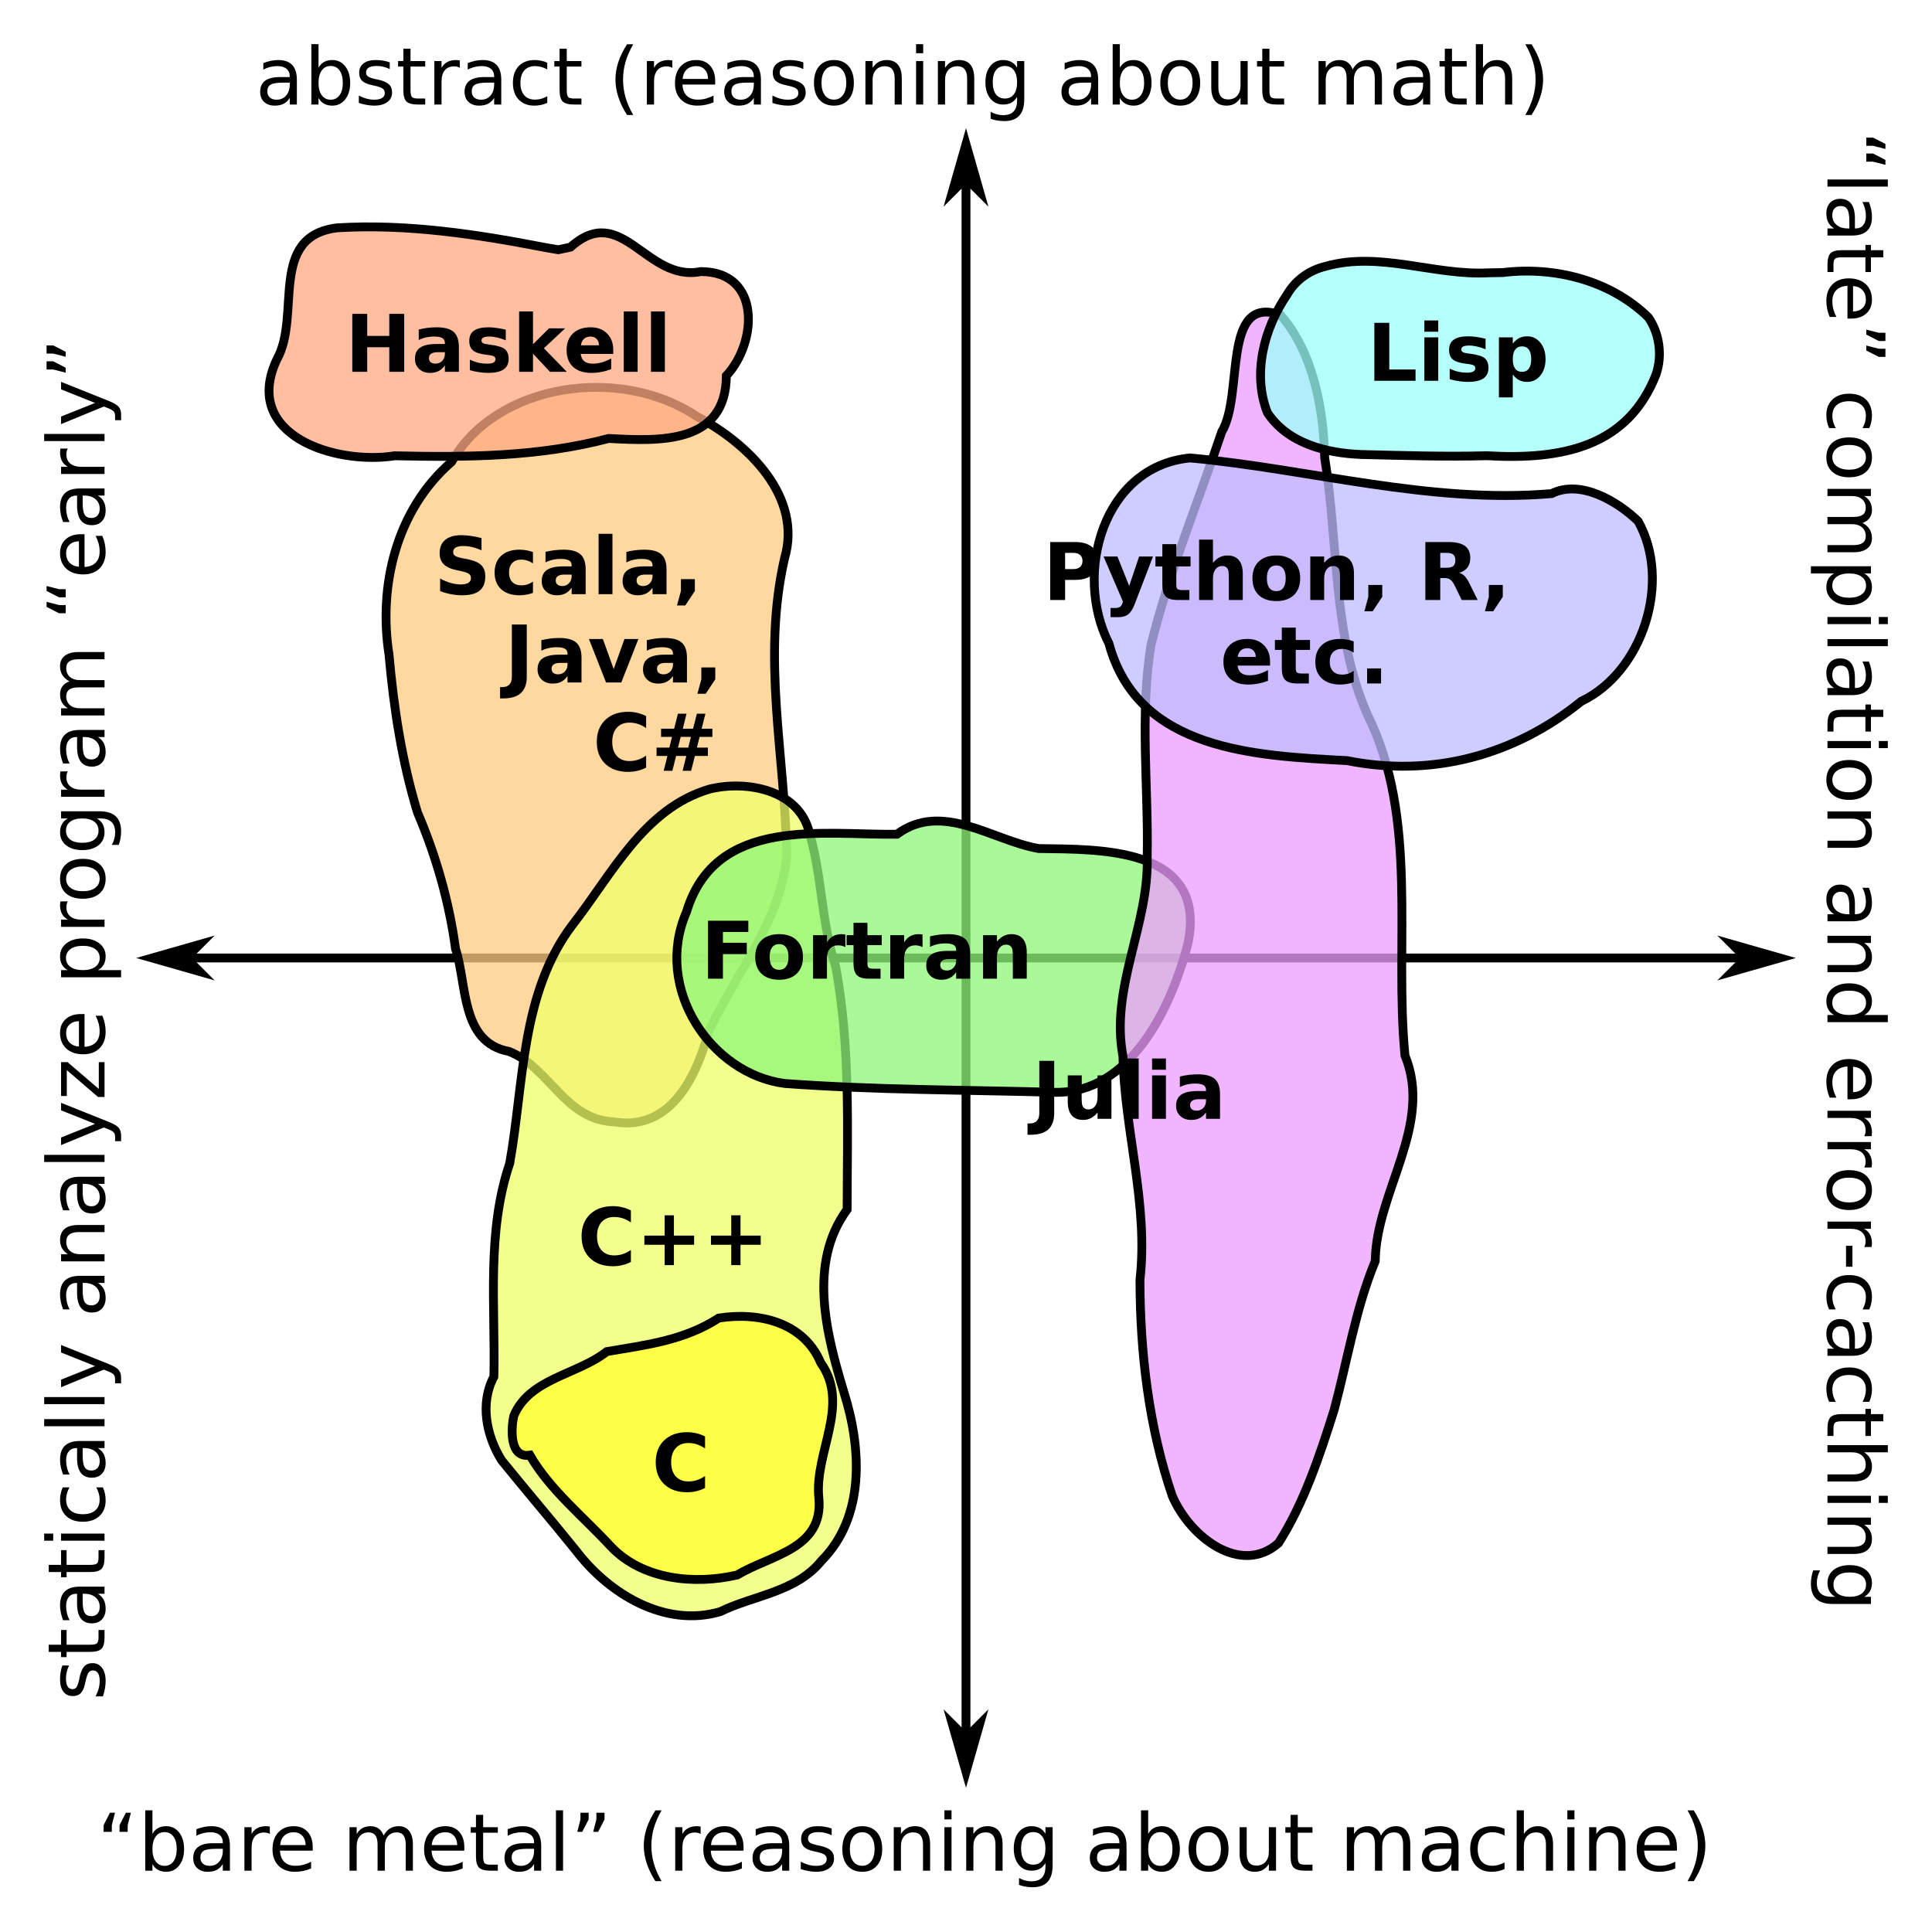
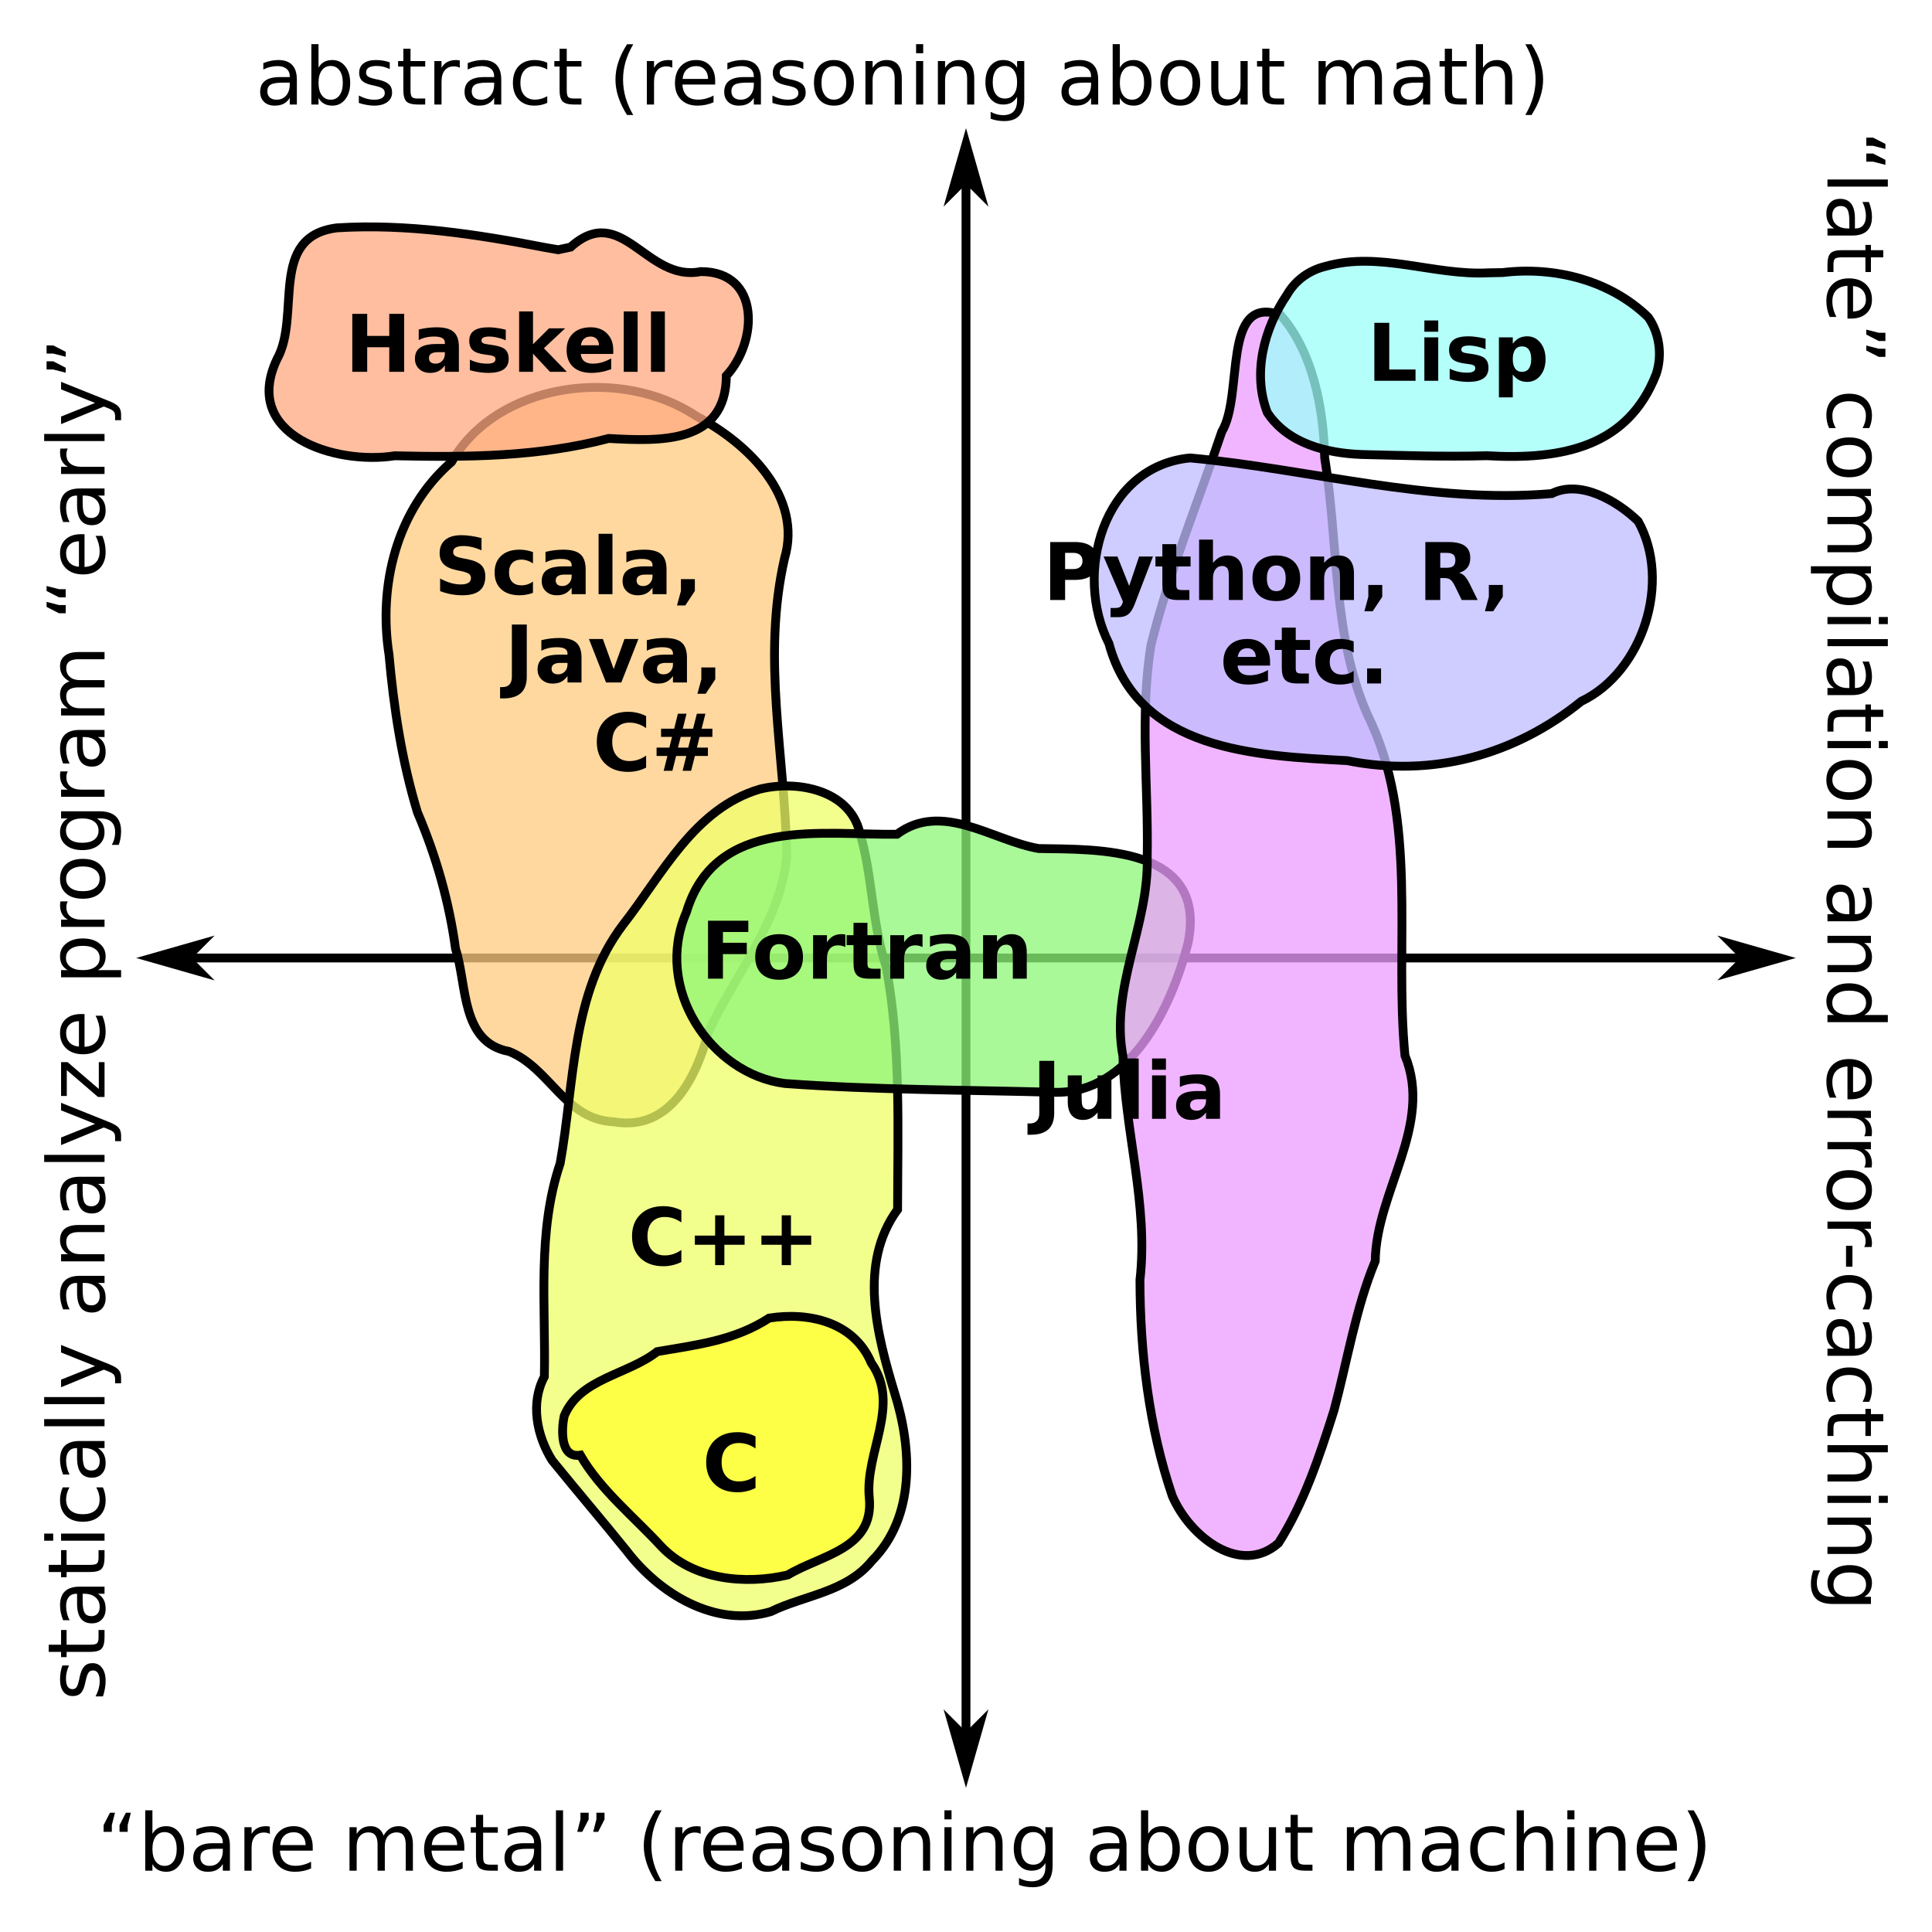
<svg xmlns="http://www.w3.org/2000/svg" width="437.561" height="437.42" id="svg2" version="1.1">
  <defs id="defs4">
    <marker orient="auto" refY="0" refX="0" id="Arrow1Mend" style="overflow:visible">
      <path id="path3772" d="M 0,0 L 5,-5 L -12.5,0 L 5,5 L 0,0 z" style="fill-rule:evenodd;stroke:#000000;stroke-width:1pt" transform="matrix(-0.4,0,0,-0.4,-4,0)" />
    </marker>
    <marker orient="auto" refY="0" refX="0" id="Arrow1Mstart" style="overflow:visible">
      <path id="path3769" d="M 0,0 L 5,-5 L -12.5,0 L 5,5 L 0,0 z" style="fill-rule:evenodd;stroke:#000000;stroke-width:1pt" transform="matrix(0.4,0,0,0.4,4,0)" />
    </marker>
  </defs>
  <g id="layer1" transform="translate(-131.2197,-235.3969)">
    <path style="color:#000000;fill:none;stroke:#000000;stroke-width:2;stroke-linecap:butt;stroke-linejoin:miter;stroke-miterlimit:4;stroke-opacity:1;stroke-dasharray:none;stroke-dashoffset:0;marker:none;marker-start:url(#Arrow1Mstart);marker-end:url(#Arrow1Mend);visibility:visible;display:inline;overflow:visible;enable-background:accumulate" d="M 350,268.362 L 350,636.362" id="path4389" />
    <path style="color:#000000;fill:none;stroke:#000000;stroke-width:2;stroke-linecap:butt;stroke-linejoin:miter;stroke-miterlimit:4;stroke-opacity:1;stroke-dasharray:none;stroke-dashoffset:0;marker:none;marker-start:url(#Arrow1Mstart);marker-end:url(#Arrow1Mend);visibility:visible;display:inline;overflow:visible;enable-background:accumulate" d="M 166,452.362 L 534,452.362" id="path4391" />
    <text xml:space="preserve" style="font-size:36px;font-style:normal;font-variant:normal;font-weight:normal;font-stretch:normal;text-align:center;line-height:105%;letter-spacing:0px;word-spacing:0px;text-anchor:middle;fill:#000000;fill-opacity:1;stroke:none;font-family:DejaVu Sans;-inkscape-font-specification:Sans" x="349.513" y="643.25" id="text4763">
      <tspan id="tspan4765" x="349.513" y="643.25" />
    </text>
    <text xml:space="preserve" style="font-size:18px;font-style:normal;font-variant:normal;font-weight:normal;font-stretch:normal;text-align:center;line-height:105%;letter-spacing:0px;word-spacing:0px;text-anchor:middle;fill:#000000;fill-opacity:1;stroke:none;font-family:DejaVu Sans;-inkscape-font-specification:Sans" x="348.503" y="642.24" id="text4767">
      <tspan id="tspan4769" x="348.503" y="642.24" />
    </text>
    <text xml:space="preserve" style="font-size:18px;font-style:normal;font-variant:normal;font-weight:normal;font-stretch:normal;text-align:center;line-height:105%;letter-spacing:0px;word-spacing:0px;text-anchor:middle;fill:#000000;fill-opacity:1;stroke:none;font-family:DejaVu Sans;-inkscape-font-specification:Sans" x="350.378" y="659.073" id="text4771">
      <tspan id="tspan4773" x="350.378" y="659.073">“bare metal” (reasoning about machine)</tspan>
    </text>
    <text xml:space="preserve" style="font-size:18px;font-style:normal;font-variant:normal;font-weight:normal;font-stretch:normal;text-align:center;line-height:105%;letter-spacing:0px;word-spacing:0px;text-anchor:middle;fill:#000000;fill-opacity:1;stroke:none;font-family:DejaVu Sans;-inkscape-font-specification:Sans" x="349.965" y="259.073" id="text4775">
      <tspan id="tspan4777" x="349.965" y="259.073">abstract (reasoning about math)</tspan>
    </text>
    <text xml:space="preserve" style="font-size:18px;font-style:normal;font-variant:normal;font-weight:normal;font-stretch:normal;text-align:center;line-height:105%;letter-spacing:0px;word-spacing:0px;text-anchor:middle;fill:#000000;fill-opacity:1;stroke:none;font-family:DejaVu Sans;-inkscape-font-specification:Sans" x="-451.984" y="154.896" id="text4779" transform="matrix(0,-1,1,0,0,0)">
      <tspan id="tspan4781" x="-451.984" y="154.896">statically analyze program “early”</tspan>
    </text>
    <g id="g4866" transform="translate(20,0)">
      <text transform="matrix(0,1,-1,0,0,0)" id="text4783" y="-525.104" x="452.687" style="font-size:18px;font-style:normal;font-variant:normal;font-weight:normal;font-stretch:normal;text-align:center;line-height:105%;letter-spacing:0px;word-spacing:0px;text-anchor:middle;fill:#000000;fill-opacity:1;stroke:none;font-family:DejaVu Sans;-inkscape-font-specification:Sans" xml:space="preserve">
        <tspan y="-525.104" x="452.687" id="tspan4785">“late” compilation and error-cacthing</tspan>
      </text>
    </g>
    <path style="color:#000000;fill:#ffcc81;fill-opacity:0.756;fill-rule:nonzero;stroke:#000000;stroke-width:2;stroke-linecap:butt;stroke-linejoin:miter;stroke-miterlimit:4;stroke-opacity:1;stroke-dasharray:none;stroke-dashoffset:0;marker:none;visibility:visible;display:inline;overflow:visible;enable-background:accumulate" d="M 219.325,383.671 C 216.905,368.225 220.849,350.978 233.504,339.987 C 243.754,322.064 271.711,318.128 288.931,329.645 C 300.947,335.969 312.962,348.039 308.909,361.833 C 303.711,384.518 308.986,406.295 309.406,429.086 C 308.277,443.715 297.606,456.192 291.674,469.116 C 289.157,478.578 283.369,491.712 270.299,489.479 C 259.068,489.006 255.855,477.275 246.51,473.53 C 235.52,471.503 237.041,458.389 234.393,450.303 C 232.955,439.67 230.006,429.308 225.762,419.37 C 222.223,407.729 220.399,395.703 219.325,383.671 z" id="path4936" />
    <text xml:space="preserve" style="font-size:18px;font-style:normal;font-variant:normal;font-weight:bold;font-stretch:normal;text-align:start;line-height:105%;letter-spacing:0px;word-spacing:0px;text-anchor:start;fill:#000000;fill-opacity:1;stroke:none;font-family:DejaVu Sans;-inkscape-font-specification:Sans Bold" x="229.492" y="369.964" id="text4793">
      <tspan id="tspan4795" x="229.492" y="369.964">Scala,</tspan>
    </text>
    <text id="text4799" y="389.964" x="245.492" style="font-size:18px;font-style:normal;font-variant:normal;font-weight:bold;font-stretch:normal;text-align:start;line-height:105%;letter-spacing:0px;word-spacing:0px;text-anchor:start;fill:#000000;fill-opacity:1;stroke:none;font-family:DejaVu Sans;-inkscape-font-specification:Sans Bold" xml:space="preserve">
      <tspan y="389.964" x="245.492" id="tspan4801">Java,</tspan>
    </text>
-     <path style="color:#000000;fill:#efff69;fill-opacity:0.756;stroke:#000000;stroke-width:2;stroke-linecap:butt;stroke-linejoin:miter;stroke-miterlimit:4;stroke-opacity:1;stroke-dasharray:none;stroke-dashoffset:0;marker:none;visibility:visible;display:inline;overflow:visible;enable-background:accumulate" d="M 243.077,547.185 C 243.422,531.054 241.395,514.47 246.658,498.879 C 249.924,480.633 249.132,460.338 260.874,444.852 C 269.785,433.48 276.971,418.535 291.88,414.121 C 300.249,412.045 312.107,414.238 314.49,423.844 C 317.456,433.795 317.199,444.416 320.481,454.296 C 323.851,472.438 323.109,490.971 323.077,509.328 C 314.12,521.572 318.397,537.626 322.4,550.882 C 326.326,563.347 327.194,578.908 317.255,588.897 C 311.443,596.031 301.992,596.665 294.333,600.408 C 281.804,604.084 269.154,596.384 261.728,586.646 C 256.173,579.748 250.387,573.002 244.833,566.138 C 241.368,560.587 239.862,553.201 243.077,547.185 z" id="path4944" />
+     <path style="color:#000000;fill:#efff69;fill-opacity:0.756;stroke:#000000;stroke-width:2;stroke-linecap:butt;stroke-linejoin:miter;stroke-miterlimit:4;stroke-opacity:1;stroke-dasharray:none;stroke-dashoffset:0;marker:none;visibility:visible;display:inline;overflow:visible;enable-background:accumulate" d="M 254.505,547.185 C 254.851,531.054 252.823,514.47 258.086,498.879 C 261.353,480.633 260.56,460.338 272.303,444.852 C 281.213,433.48 288.399,418.535 303.309,414.121 C 311.678,412.045 323.535,414.238 325.918,423.844 C 328.885,433.795 328.628,444.416 331.91,454.296 C 335.279,472.438 334.537,490.971 334.505,509.328 C 325.548,521.572 329.826,537.626 333.829,550.882 C 337.755,563.347 338.623,578.908 328.683,588.897 C 322.872,596.031 313.42,596.665 305.762,600.408 C 293.233,604.084 280.582,596.384 273.157,586.646 C 267.602,579.748 261.816,573.002 256.262,566.138 C 252.797,560.587 251.29,553.201 254.505,547.185 z" id="path4944" />
    <path style="color:#000000;fill:#8ff778;fill-opacity:0.756;fill-rule:nonzero;stroke:#000000;stroke-width:2;stroke-linecap:butt;stroke-linejoin:miter;stroke-miterlimit:4;stroke-opacity:1;stroke-dasharray:none;stroke-dashoffset:0;marker:none;visibility:visible;display:inline;overflow:visible;enable-background:accumulate" d="M 334.355,424.337 C 317.723,424.59 293.267,420.066 286.678,441.983 C 279.151,459.314 292.303,478.635 308.937,480.782 C 329.38,482.281 349.906,482.22 370.393,482.789 C 387.101,482.902 396.431,464.048 400.295,448.934 C 404.714,426.948 379.865,427.806 366.455,427.575 C 355.965,425.766 344.621,416.748 334.355,424.337 z" id="path4983" />
-     <text xml:space="preserve" style="font-size:18px;font-style:normal;font-variant:normal;font-weight:bold;font-stretch:normal;text-align:start;line-height:105%;letter-spacing:0px;word-spacing:0px;text-anchor:start;fill:#000000;fill-opacity:1;stroke:none;font-family:DejaVu Sans;-inkscape-font-specification:Sans Bold" x="262.044" y="521.926" id="text4805">
-       <tspan id="tspan4807" x="262.044" y="521.926">C++</tspan>
+     <text xml:space="preserve" style="font-size:18px;font-style:normal;font-variant:normal;font-weight:bold;font-stretch:normal;text-align:start;line-height:105%;letter-spacing:0px;word-spacing:0px;text-anchor:start;fill:#000000;fill-opacity:1;stroke:none;font-family:DejaVu Sans;-inkscape-font-specification:Sans Bold" x="273.472" y="521.926" id="text4805">
+       <tspan id="tspan4807" x="273.472" y="521.926">C++</tspan>
    </text>
    <path style="color:#000000;fill:#ffa981;fill-opacity:0.756;stroke:#000000;stroke-width:2;stroke-linecap:butt;stroke-linejoin:miter;stroke-miterlimit:4;stroke-opacity:1;stroke-dasharray:none;stroke-dashoffset:0;marker:none;visibility:visible;display:inline;overflow:visible;enable-background:accumulate" d="M 254.791,291.47 C 239.219,288.447 223.372,286.023 207.546,287 C 191.857,288.962 199.492,306.882 193.943,316.758 C 185.804,334.025 207.218,340.741 220.614,338.624 C 236.868,338.988 253.237,338.886 269.084,334.7 C 280.658,335.324 295.597,336.042 295.725,320.496 C 302.806,312.861 303.585,296.897 289.933,296.904 C 277.577,299.39 272.103,280.899 260.44,291.366 L 257.658,291.96 L 254.791,291.47 z" id="path4870" />
    <text id="text4817" y="319.602" x="209.353" style="font-size:18px;font-style:normal;font-variant:normal;font-weight:bold;font-stretch:normal;text-align:start;line-height:105%;letter-spacing:0px;word-spacing:0px;text-anchor:start;fill:#000000;fill-opacity:1;stroke:none;font-family:DejaVu Sans;-inkscape-font-specification:Sans Bold" xml:space="preserve">
      <tspan y="319.602" x="209.353" id="tspan4819">Haskell</tspan>
    </text>
    <text xml:space="preserve" style="font-size:18px;font-style:normal;font-variant:normal;font-weight:bold;font-stretch:normal;text-align:start;line-height:105%;letter-spacing:0px;word-spacing:0px;text-anchor:start;fill:#000000;fill-opacity:1;stroke:none;font-family:DejaVu Sans;-inkscape-font-specification:Sans Bold" x="265.492" y="409.964" id="text4971">
      <tspan id="tspan4973" x="265.492" y="409.964">C#</tspan>
    </text>
    <text xml:space="preserve" style="font-size:18px;font-style:normal;font-variant:normal;font-weight:bold;font-stretch:normal;text-align:center;line-height:105%;letter-spacing:0px;word-spacing:0px;text-anchor:middle;fill:#000000;fill-opacity:1;stroke:none;font-family:DejaVu Sans;-inkscape-font-specification:Sans Bold" x="343.209" y="457.042" id="text4979">
      <tspan id="tspan4981" x="343.209" y="457.042">Fortran</tspan>
    </text>
    <path style="color:#000000;fill:#ec9eff;fill-opacity:0.756;fill-rule:nonzero;stroke:#000000;stroke-width:2;stroke-linecap:butt;stroke-linejoin:miter;stroke-miterlimit:4;stroke-opacity:1;stroke-dasharray:none;stroke-dashoffset:0;marker:none;visibility:visible;display:inline;overflow:visible;enable-background:accumulate" d="M 449.417,474.449 C 446.946,448.77 452.63,420.847 440.921,397.264 C 432.978,379.317 434.375,358.41 431.233,339.051 C 430.991,327.64 428.483,314.979 421.21,306.717 C 407.79,301.973 412.973,324.868 407.927,333.181 C 402.539,349.233 396.037,364.853 391.914,381.388 C 389.304,397.25 391.351,413.505 391.039,429.49 C 391.483,444.891 382.604,459.049 385.546,474.615 C 385.919,491.606 391.352,508.173 389.399,525.287 C 389.427,541.85 391.448,558.741 396.719,574.2 C 400.757,583.607 412.28,592.361 420.774,584.879 C 426.453,576.007 430.065,565.236 433.361,554.774 C 436.394,543.5 438.237,531.735 442.682,521.015 C 442.891,505.228 455.879,490.229 449.417,474.449 z" id="path4961" />
    <path style="color:#000000;fill:#c0bcff;fill-opacity:0.756;stroke:#000000;stroke-width:2;stroke-linecap:butt;stroke-linejoin:miter;stroke-miterlimit:4;stroke-opacity:1;stroke-dasharray:none;stroke-dashoffset:0;marker:none;visibility:visible;display:inline;overflow:visible;enable-background:accumulate" d="M 482.648,347.185 C 455.021,349.561 427.962,341.63 400.755,339.112 C 381.012,341.012 374.322,365.338 382.37,381.141 C 388.952,405.492 415.638,406.557 436.331,407.665 C 455.505,411.521 474.249,406.475 489.337,394.239 C 503.363,387.542 509.84,366.996 502.222,353.44 C 497.572,348.947 489.187,343.913 482.648,347.185 z" id="path4924" />
    <path style="color:#000000;fill:#9efffa;fill-opacity:0.756;stroke:#000000;stroke-width:2;stroke-linecap:butt;stroke-linejoin:miter;stroke-miterlimit:4;stroke-opacity:1;stroke-dasharray:none;stroke-dashoffset:0;marker:none;visibility:visible;display:inline;overflow:visible;enable-background:accumulate" d="M 468.363,297.185 C 456.018,297.853 443.686,292.244 431.448,295.712 C 427.75,296.601 424.6,298.844 422.701,302.149 C 417.511,309.776 414.811,319.939 418.242,328.822 C 422.862,335.879 431.722,338.058 439.658,338.334 C 449.08,338.555 458.5,338.874 467.925,338.609 C 485.283,339.615 499.945,336.489 506.313,320.116 C 507.73,315.882 507.072,310.898 504.526,307.259 C 495.933,298.863 483.285,295.703 471.555,297.126 C 470.491,297.156 469.427,297.168 468.363,297.185 z" id="path4995" />
    <text xml:space="preserve" style="font-size:18px;font-style:normal;font-variant:normal;font-weight:bold;font-stretch:normal;text-align:center;line-height:105%;letter-spacing:0px;word-spacing:0px;text-anchor:middle;fill:#000000;fill-opacity:1;stroke:none;font-family:DejaVu Sans;-inkscape-font-specification:Sans Bold" x="442.347" y="371.284" id="text4823">
      <tspan id="tspan4825" x="442.347" y="371.284">Python, R,</tspan>
      <tspan x="442.347" y="390.184" id="tspan4922">etc.</tspan>
    </text>
    <text id="text4837" y="488.791" x="440.276" style="font-size:18px;font-style:normal;font-variant:normal;font-weight:bold;font-stretch:normal;text-align:end;line-height:105%;letter-spacing:0px;word-spacing:0px;text-anchor:end;fill:#000000;fill-opacity:1;stroke:none;font-family:DejaVu Sans;-inkscape-font-specification:Sans Bold" xml:space="preserve">
      <tspan y="488.791" x="440.276" id="tspan4839">Julia</tspan>
    </text>
    <text xml:space="preserve" style="font-size:18px;font-style:normal;font-variant:normal;font-weight:bold;font-stretch:normal;text-align:start;line-height:105%;letter-spacing:0px;word-spacing:0px;text-anchor:start;fill:#000000;fill-opacity:1;stroke:none;font-family:DejaVu Sans;-inkscape-font-specification:Sans Bold" x="440.828" y="321.641" id="text4991">
      <tspan id="tspan4993" x="440.828" y="321.641">Lisp</tspan>
    </text>
-     <path style="color:#000000;fill:#ffff30;stroke:#000000;stroke-width:2;stroke-linecap:butt;stroke-linejoin:miter;stroke-miterlimit:4;stroke-opacity:1;stroke-dasharray:none;stroke-dashoffset:0;marker:none;visibility:visible;display:inline;overflow:visible;enable-background:accumulate;fill-opacity:0.757;fill-rule:nonzero" d="M 251.22,564.96 C 255.768,572.844 263.385,578.93 269.588,585.674 C 276.796,593.227 288.53,594.334 298.197,592.097 C 305.719,587.558 317.757,586.27 316.674,574.673 C 315.596,564.402 323.903,553.628 317.112,544.059 C 313.192,534.734 302.934,532.513 294.001,533.915 C 286.125,539.028 277.517,539.984 268.639,541.514 C 261.919,546.795 251.081,547.564 247.568,556.1 C 246.947,559.06 246.6,565.704 251.22,564.96 z" id="path3029" />
-     <text id="text4811" y="573.117" x="278.837" style="font-size:18px;font-style:normal;font-variant:normal;font-weight:bold;font-stretch:normal;text-align:start;line-height:105%;letter-spacing:0px;word-spacing:0px;text-anchor:start;fill:#000000;fill-opacity:1;stroke:none;font-family:DejaVu Sans;-inkscape-font-specification:Sans Bold" xml:space="preserve">
-       <tspan y="573.117" x="278.837" id="tspan4813">C</tspan>
+     <path style="color:#000000;fill:#ffff30;fill-opacity:0.757;fill-rule:nonzero;stroke:#000000;stroke-width:2;stroke-linecap:butt;stroke-linejoin:miter;stroke-miterlimit:4;stroke-opacity:1;stroke-dasharray:none;stroke-dashoffset:0;marker:none;visibility:visible;display:inline;overflow:visible;enable-background:accumulate" d="M 262.648,564.96 C 267.197,572.844 274.814,578.93 281.017,585.674 C 288.224,593.227 299.958,594.334 309.625,592.097 C 317.148,587.558 329.185,586.27 328.102,574.673 C 327.025,564.402 335.332,553.628 328.541,544.059 C 324.621,534.734 314.363,532.513 305.43,533.915 C 297.554,539.028 288.946,539.984 280.068,541.514 C 273.348,546.795 262.509,547.564 258.996,556.1 C 258.376,559.06 258.029,565.704 262.648,564.96 z" id="path3029" />
+     <text id="text4811" y="573.117" x="290.266" style="font-size:18px;font-style:normal;font-variant:normal;font-weight:bold;font-stretch:normal;text-align:start;line-height:105%;letter-spacing:0px;word-spacing:0px;text-anchor:start;fill:#000000;fill-opacity:1;stroke:none;font-family:DejaVu Sans;-inkscape-font-specification:Sans Bold" xml:space="preserve">
+       <tspan y="573.117" x="290.266" id="tspan4813">C</tspan>
    </text>
  </g>
</svg>
